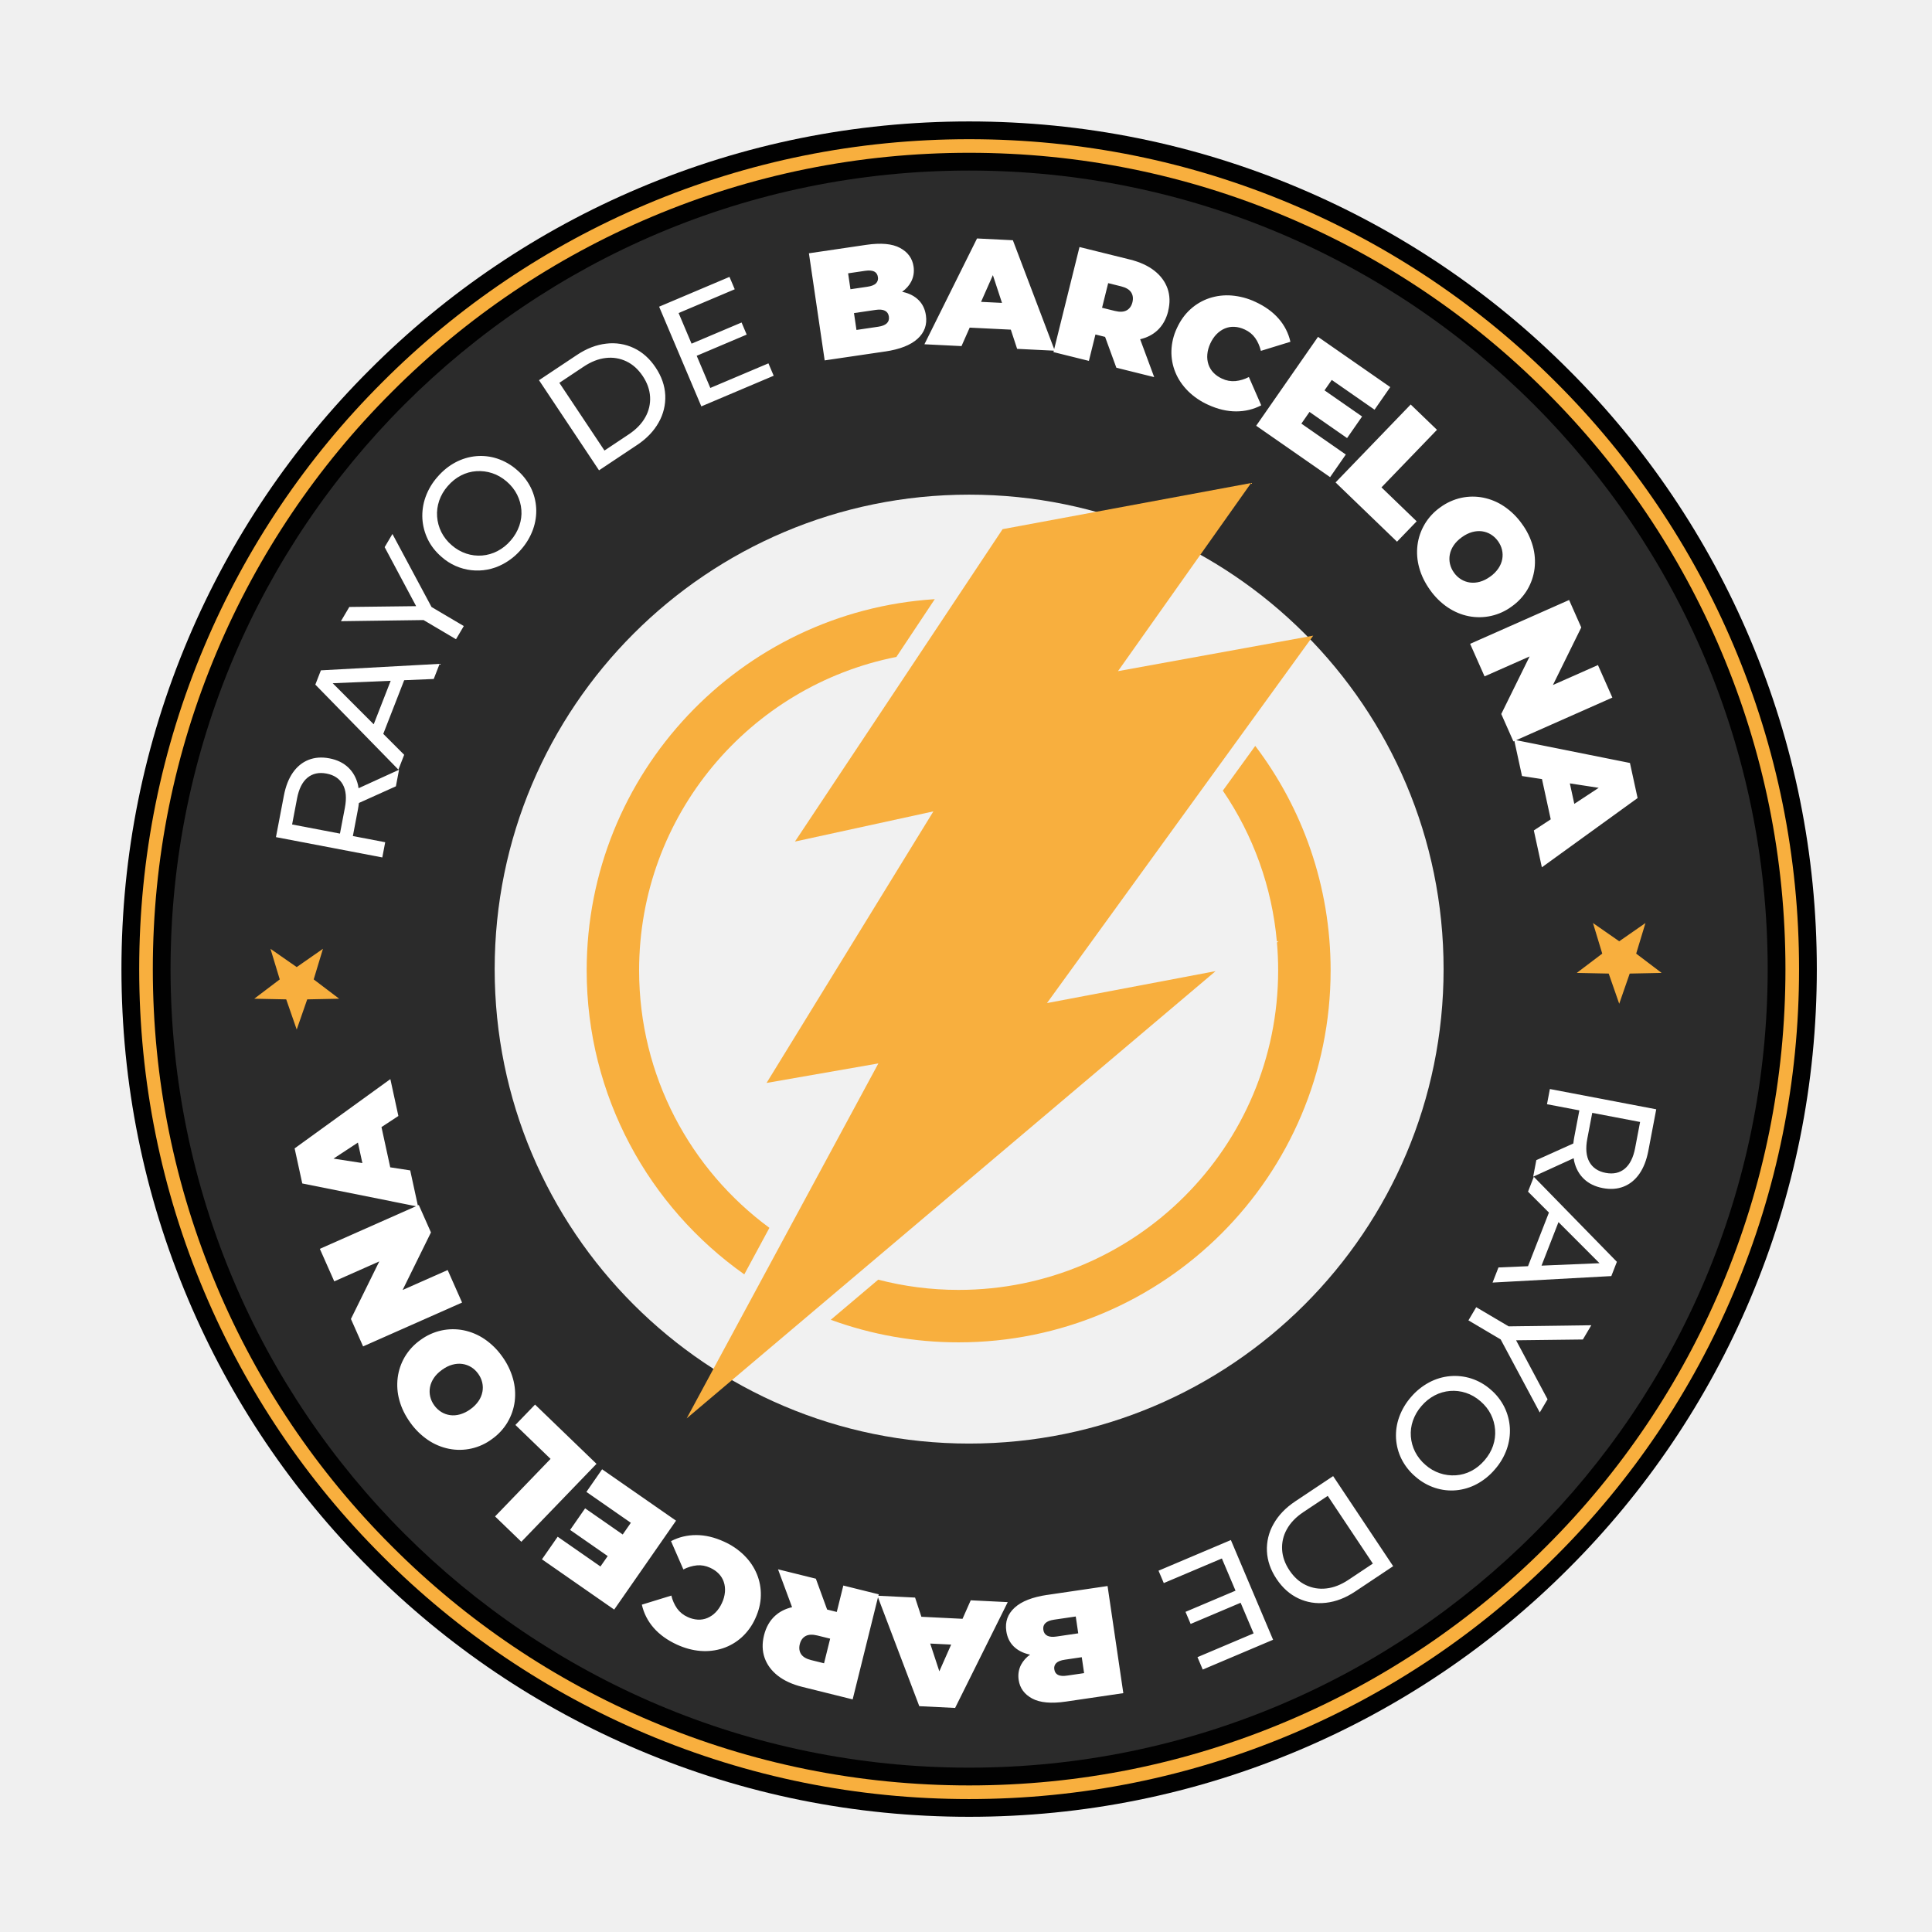
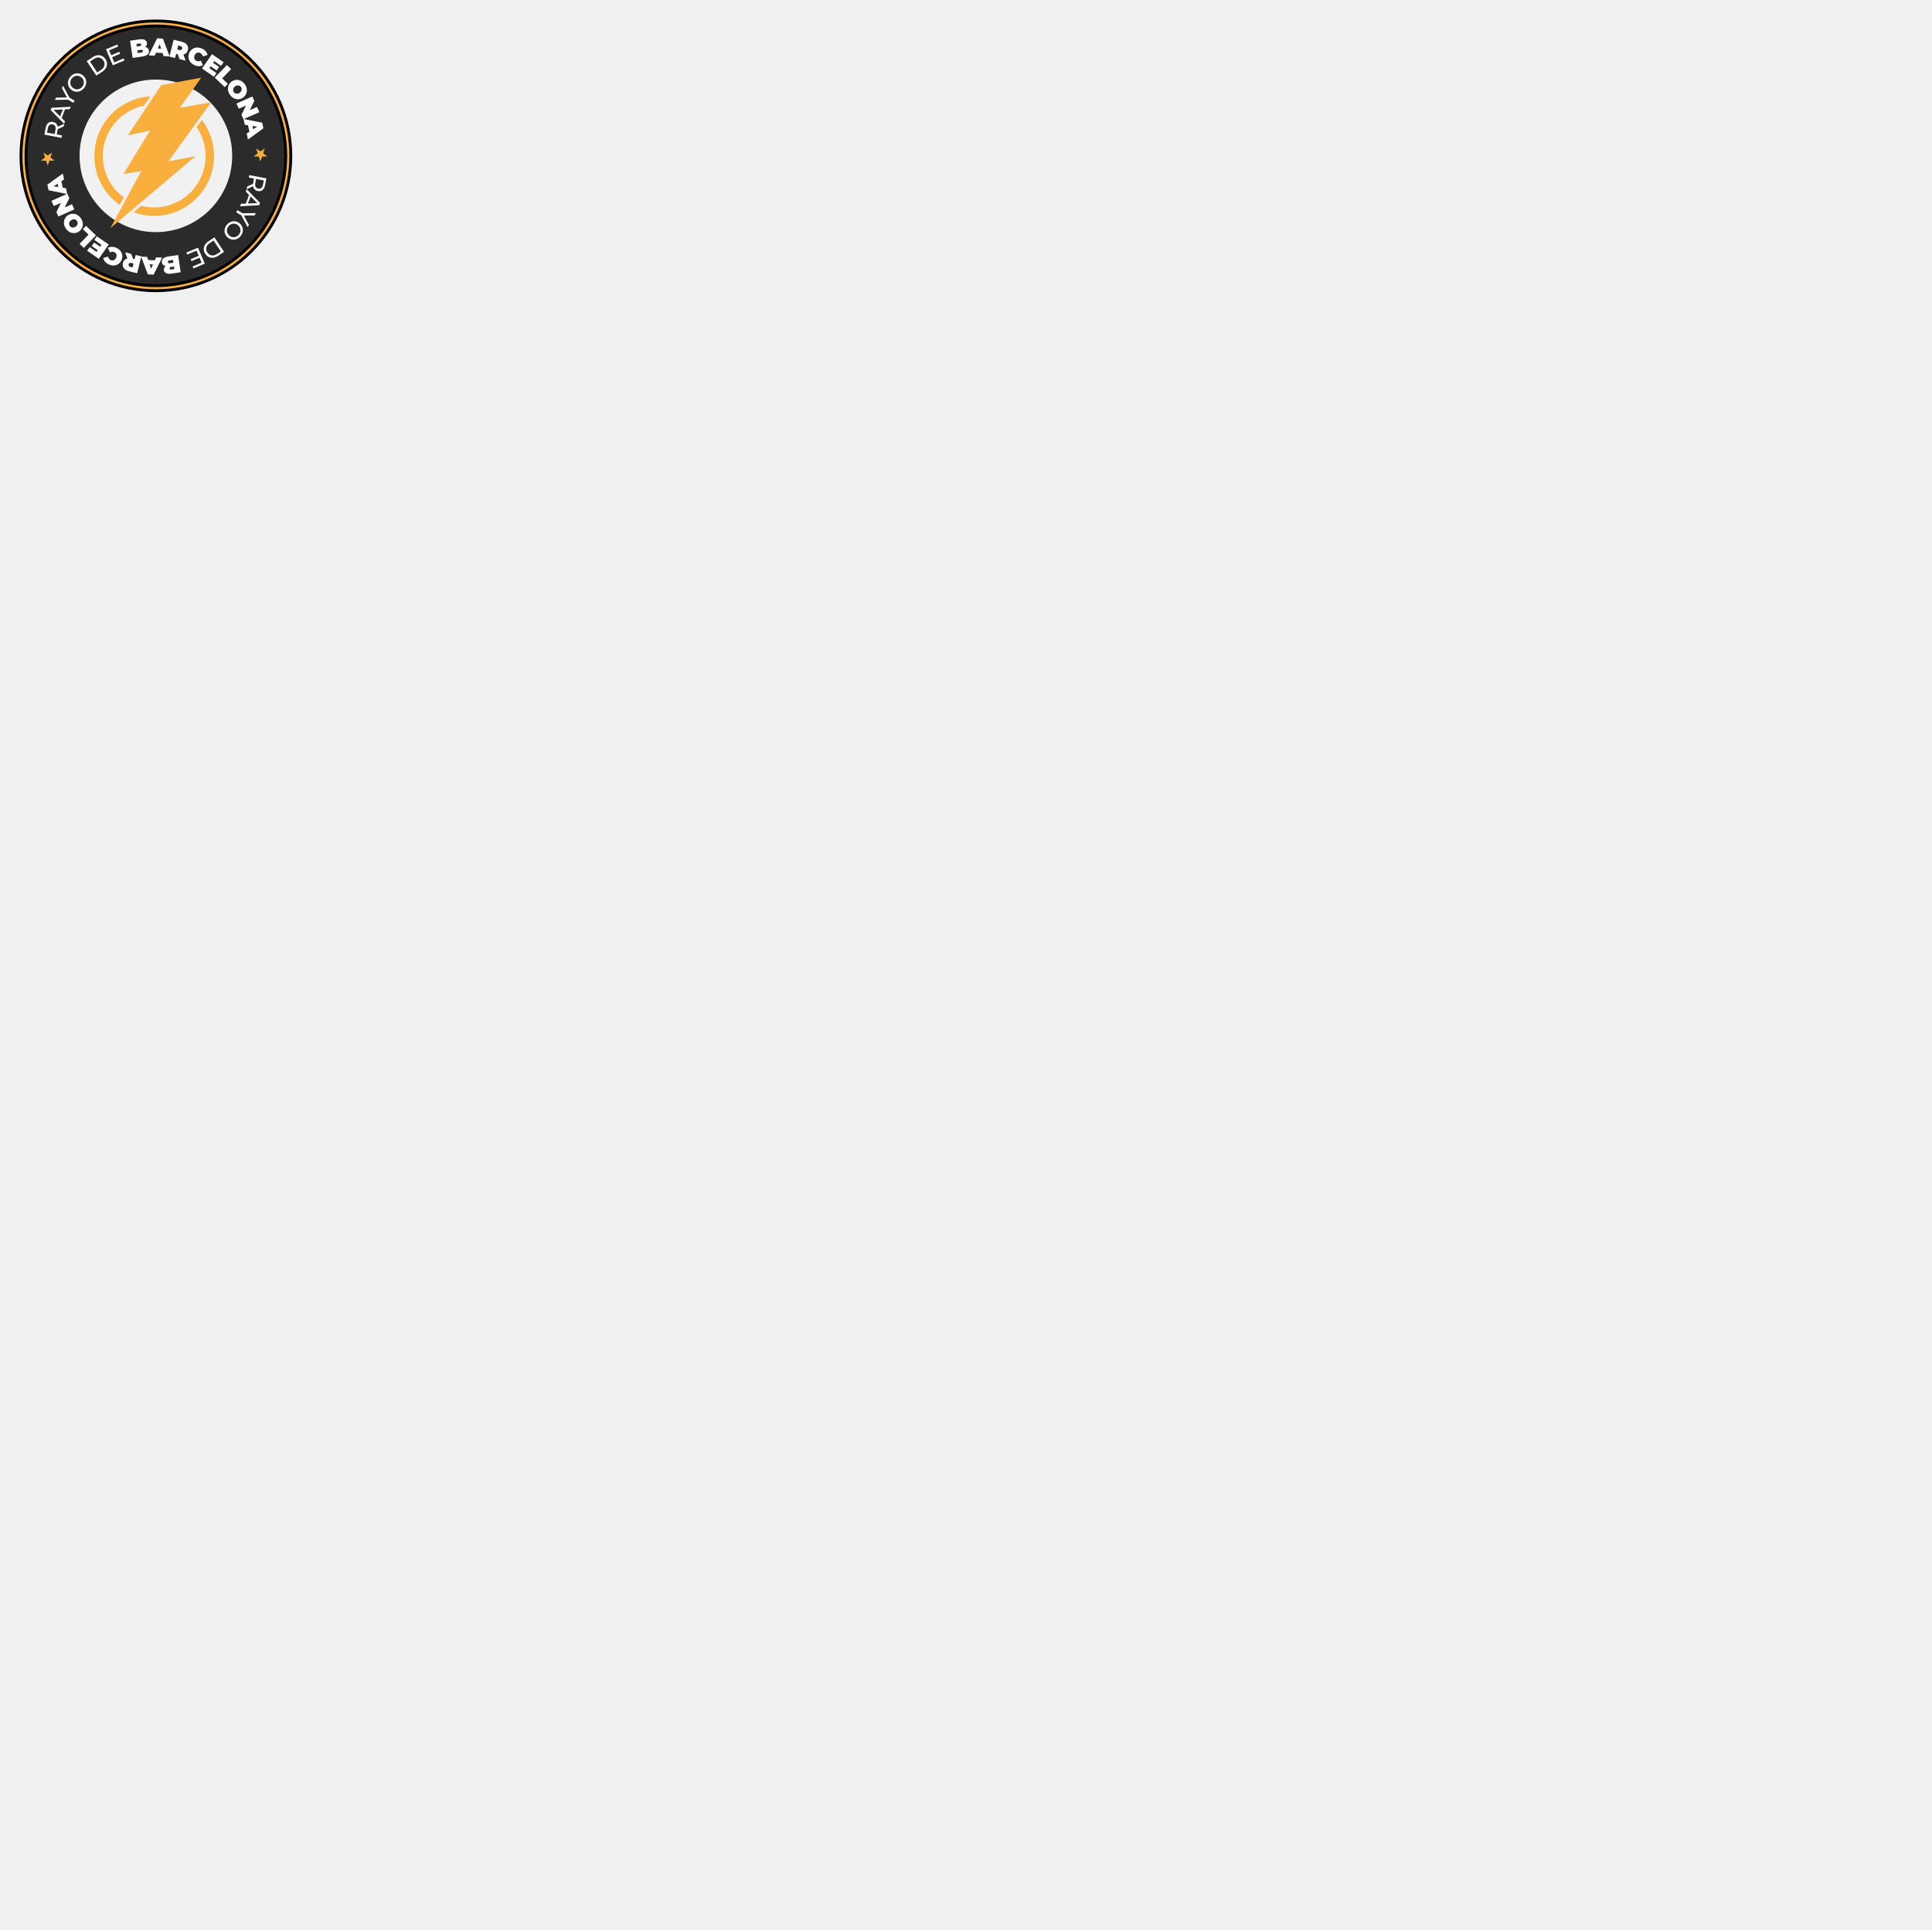
- <svg xmlns="http://www.w3.org/2000/svg" width="161" height="161" fill="none">
+ <svg xmlns="http://www.w3.org/2000/svg" width="1001" height="1000" fill="none">
  <g clip-path="url(#a)">
    <path fill="#fff" d="M147.64 80.76c0-36.938-29.944-66.881-66.88-66.881-36.937 0-66.88 29.943-66.88 66.88s29.944 66.881 66.881 66.881 66.881-29.944 66.881-66.88" />
    <path fill="#010101" d="M80.761 149.92c-9.336 0-18.393-1.829-26.922-5.435a68.937 68.937 0 0 1-21.983-14.821 68.91 68.91 0 0 1-14.82-21.983C13.426 99.154 11.6 90.096 11.6 80.759c0-9.336 1.83-18.393 5.435-26.921a68.939 68.939 0 0 1 14.82-21.984 68.922 68.922 0 0 1 21.984-14.82c8.527-3.607 17.586-5.436 26.922-5.436 9.336 0 18.393 1.83 26.922 5.435a68.971 68.971 0 0 1 21.983 14.821 68.917 68.917 0 0 1 14.821 21.984c3.608 8.527 5.435 17.585 5.435 26.921 0 9.337-1.829 18.393-5.435 26.922a68.93 68.93 0 0 1-14.821 21.983 68.93 68.93 0 0 1-21.983 14.821c-8.528 3.608-17.586 5.435-26.922 5.435" />
    <path fill="#010101" d="M80.761 10.12c-9.535 0-18.787 1.868-27.497 5.552a70.413 70.413 0 0 0-22.453 15.139 70.394 70.394 0 0 0-15.139 22.453c-3.684 8.71-5.552 17.96-5.552 27.495s1.868 18.787 5.552 27.497a70.403 70.403 0 0 0 15.139 22.453 70.395 70.395 0 0 0 22.453 15.139c8.71 3.684 17.962 5.552 27.497 5.552s18.787-1.868 27.497-5.552a70.415 70.415 0 0 0 22.453-15.139 70.406 70.406 0 0 0 15.138-22.453c3.684-8.71 5.553-17.962 5.553-27.497s-1.869-18.786-5.553-27.497a70.394 70.394 0 0 0-15.138-22.453 70.42 70.42 0 0 0-22.453-15.138c-8.71-3.683-17.962-5.551-27.497-5.551Z" />
    <path fill="#F8AF3E" d="M80.761 11.6c-9.336 0-18.393 1.829-26.922 5.435a68.94 68.94 0 0 0-21.983 14.82 68.92 68.92 0 0 0-14.82 21.984C13.426 62.366 11.6 71.424 11.6 80.761c0 9.336 1.83 18.393 5.435 26.921a68.937 68.937 0 0 0 14.82 21.984 68.935 68.935 0 0 0 21.984 14.821c8.527 3.607 17.586 5.435 26.922 5.435 9.336 0 18.393-1.829 26.922-5.435a68.957 68.957 0 0 0 21.983-14.821 68.923 68.923 0 0 0 14.821-21.984c3.608-8.527 5.435-17.585 5.435-26.921 0-9.337-1.829-18.393-5.435-26.922a68.936 68.936 0 0 0-14.821-21.983 68.933 68.933 0 0 0-21.983-14.821C99.155 13.427 90.097 11.6 80.761 11.6" />
    <path fill="#010101" d="M80.761 12.733c-9.182 0-18.092 1.799-26.479 5.347A67.763 67.763 0 0 0 32.66 32.658a67.793 67.793 0 0 0-14.578 21.623c-3.548 8.387-5.347 17.296-5.347 26.478 0 9.182 1.799 18.093 5.347 26.479A67.76 67.76 0 0 0 32.66 128.86a67.796 67.796 0 0 0 21.622 14.578c8.388 3.548 17.297 5.347 26.479 5.347 9.182 0 18.093-1.799 26.479-5.347a67.77 67.77 0 0 0 21.622-14.578 67.792 67.792 0 0 0 14.578-21.622c3.548-8.388 5.347-17.297 5.347-26.479 0-9.182-1.799-18.092-5.347-26.478a67.764 67.764 0 0 0-14.578-21.623A67.799 67.799 0 0 0 107.24 18.08c-8.388-3.548-17.297-5.347-26.479-5.347" />
    <path fill="#2B2B2B" d="M80.761 14.213c36.753 0 66.546 29.794 66.546 66.546 0 36.752-29.794 66.546-66.546 66.546-36.752 0-66.548-29.792-66.548-66.546 0-36.753 29.795-66.546 66.548-66.546Z" />
    <path fill="#F1F1F1" d="M80.761 41.221c21.836 0 39.538 17.702 39.538 39.538 0 21.836-17.702 39.538-39.538 39.538-21.836 0-39.538-17.702-39.538-39.538 0-21.836 17.702-39.538 39.538-39.538" />
    <path fill="#F8AF3E" d="m24.726 80.59 2.187-1.523-.772 2.55 2.123 1.61-2.663.054-.875 2.515-.874-2.515-2.663-.055 2.123-1.608-.772-2.55 2.186 1.522ZM134.935 78.44l2.186-1.52-.772 2.548 2.122 1.608-2.662.055-.874 2.515-.876-2.515-2.662-.055 2.123-1.608-.772-2.549 2.187 1.52ZM101.903 65.887a26.471 26.471 0 0 1 4.502 12.568l.141-.027-.134.112c.066.765.101 1.54.101 2.324 0 14.707-11.922 26.628-26.628 26.628-2.314 0-4.56-.297-6.7-.853l-3.954 3.343a30.942 30.942 0 0 0 10.654 1.88c17.12 0 31-13.88 31-31 0-7.026-2.34-13.505-6.281-18.704l-2.701 3.728v.001ZM62.024 106.198l2.094-3.878c-6.584-4.848-10.859-12.65-10.859-21.456 0-12.93 9.216-23.704 21.439-26.119l3.2-4.814C61.706 50.958 48.89 64.413 48.89 80.864c0 10.469 5.19 19.722 13.136 25.334" />
    <path fill="#F8AF3E" d="m83.55 44.097 20.708-3.845L93.165 55.93l16.27-2.958L87.248 83.59l14.052-2.663L57.223 118.2l15.975-29.582-9.318 1.627 13.903-22.63-11.537 2.515L83.55 44.097Z" />
    <path fill="#fff" d="m32.102 70.186-2.696-.515.417-2.19c.037-.195.064-.384.085-.567l3.083-1.388.263-1.38-3.375 1.54c-.014-.089-.024-.179-.044-.264-.14-.595-.412-1.084-.816-1.467-.404-.384-.927-.637-1.568-.759-.642-.122-1.222-.08-1.743.127-.52.207-.955.562-1.305 1.064-.35.503-.599 1.142-.747 1.918l-.66 3.456 8.863 1.692.241-1.266.002-.001Zm-7.351-3.633c.154-.812.444-1.392.87-1.743.426-.351.956-.467 1.589-.346.633.12 1.084.424 1.356.907.271.486.329 1.132.174 1.944l-.41 2.151-3.988-.76.41-2.152-.001-.001ZM33.68 62.898l-1.741-1.743 1.743-4.47 2.462-.103.492-1.261-9.895.541-.463 1.19 6.922 7.084.482-1.237-.002-.002Zm-2.537-2.54-3.418-3.422 4.832-.203-1.414 3.624ZM38 53.27l.649-1.099-2.688-1.588-3.258-6.085-.649 1.098 2.624 4.917-5.568.067-.7 1.186 6.885-.094L38 53.27ZM35.649 44.943c.266.546.65 1.036 1.15 1.467a4.49 4.49 0 0 0 5.121.594 5.197 5.197 0 0 0 1.514-1.223 5.21 5.21 0 0 0 .986-1.668c.209-.59.295-1.187.261-1.784a4.41 4.41 0 0 0-.456-1.712 4.683 4.683 0 0 0-1.164-1.471 4.705 4.705 0 0 0-1.623-.93 4.376 4.376 0 0 0-1.764-.202 4.544 4.544 0 0 0-1.726.52c-.553.294-1.056.702-1.504 1.223a5.147 5.147 0 0 0-.989 1.681 4.62 4.62 0 0 0-.256 1.787c.036.597.187 1.171.451 1.718h-.001Zm.945-3.21a3.67 3.67 0 0 1 .71-1.218c.33-.383.7-.68 1.107-.89.407-.211.835-.33 1.281-.36a3.47 3.47 0 0 1 1.316.163c.43.139.834.371 1.213.695.378.326.668.693.872 1.1.204.409.322.833.355 1.276.034.443-.024.88-.172 1.315a3.694 3.694 0 0 1-.718 1.227 3.672 3.672 0 0 1-1.1.882 3.38 3.38 0 0 1-1.279.37 3.366 3.366 0 0 1-1.318-.158 3.508 3.508 0 0 1-1.217-.7 3.5 3.5 0 0 1-.867-1.097 3.46 3.46 0 0 1-.351-1.28 3.3 3.3 0 0 1 .171-1.324h-.003ZM53.086 37.086c.8-.533 1.402-1.161 1.804-1.884a4.195 4.195 0 0 0 .548-2.27c-.038-.791-.304-1.56-.8-2.303-.495-.743-1.1-1.285-1.817-1.624a4.178 4.178 0 0 0-2.306-.368c-.821.093-1.632.405-2.433.94l-3.165 2.107 5.002 7.51 3.165-2.108h.002Zm-4.446-6.533c.623-.415 1.239-.655 1.85-.722a3.099 3.099 0 0 1 1.713.284c.532.254.986.665 1.363 1.23.372.558.574 1.134.608 1.724a3.082 3.082 0 0 1-.396 1.695c-.297.538-.756 1.015-1.378 1.43l-2.027 1.351-3.76-5.642 2.027-1.35ZM64.474 31.311l-.438-1.032-4.843 2.05-1.135-2.68 4.166-1.766-.426-1.008-4.168 1.764-1.079-2.553 4.677-1.98-.438-1.032-5.863 2.483 3.518 8.308 6.03-2.554ZM73.748 29.295c1.232-.181 2.138-.536 2.716-1.064.58-.528.81-1.18.696-1.953-.076-.52-.28-.942-.61-1.27-.332-.33-.764-.556-1.299-.676l-.076-.014c.336-.244.592-.526.757-.85.198-.389.264-.81.198-1.26-.1-.681-.475-1.197-1.127-1.548-.651-.352-1.593-.436-2.825-.255l-4.768.703 1.313 8.925 5.025-.74v.002Zm.154-2.355c-.148.144-.389.24-.72.288l-1.81.267-.207-1.404 1.81-.266c.331-.05.59-.025.773.07.183.095.291.256.325.485.034.229-.023.416-.17.56Zm-1.822-4.37c.339-.05.597-.03.77.056.173.087.277.241.309.464a.583.583 0 0 1-.163.526c-.14.137-.38.232-.721.281l-1.404.207-.195-1.327 1.404-.207ZM97.345 25.923c.168-.675.151-1.301-.05-1.878-.204-.577-.57-1.073-1.1-1.488-.532-.414-1.204-.723-2.021-.927l-4.216-1.045-2.11 8.505-3.442-9.07-2.987-.148-4.384 8.817 3.09.153.682-1.54 3.428.169.526 1.6 3.056.151-.029.119 2.953.733.546-2.2.804.2.939 2.57 3.153.783-1.171-3.157c.551-.129 1.028-.365 1.417-.72.446-.407.753-.948.921-1.623l-.005-.004Zm-15.59-.768.985-2.227.76 2.313-1.745-.086Zm12.507-.793c.15.233.186.506.108.823-.08.318-.239.543-.48.677-.24.134-.567.151-.976.051l-1.076-.266.51-2.052 1.076.267c.408.102.687.268.838.5ZM98.993 32.582a5.753 5.753 0 0 0 1.678 1.147c.804.37 1.583.553 2.335.553.751 0 1.451-.168 2.097-.505l-1.03-2.359a3.091 3.091 0 0 1-1.128.34 2.148 2.148 0 0 1-1.105-.203c-.29-.132-.529-.3-.721-.5a1.847 1.847 0 0 1-.416-.687 2.079 2.079 0 0 1-.093-.83c.023-.297.105-.6.249-.913.143-.312.321-.574.531-.786.211-.21.441-.368.691-.47.249-.102.514-.148.791-.132.278.013.56.086.85.219.368.168.658.404.874.706.215.302.375.661.478 1.077l2.461-.757a4.373 4.373 0 0 0-.981-1.926c-.492-.566-1.14-1.033-1.945-1.403a5.742 5.742 0 0 0-1.963-.526 4.733 4.733 0 0 0-1.858.217 4.437 4.437 0 0 0-1.578.922c-.467.419-.845.945-1.135 1.578a4.756 4.756 0 0 0-.457 1.89 4.427 4.427 0 0 0 .331 1.797c.234.57.584 1.088 1.047 1.551h-.003ZM110.842 39.762l1.308-1.884-3.702-2.576.677-.974 3.132 2.179 1.251-1.799-3.132-2.179.604-.867 3.565 2.48 1.31-1.884-6.021-4.186-5.152 7.407 6.16 4.283ZM116.418 45.141l1.638-1.699-2.933-2.827 4.625-4.797-2.19-2.11-6.261 6.495 5.121 4.938ZM118.721 43.687a4.522 4.522 0 0 0-.597 1.74 4.785 4.785 0 0 0 .146 1.89c.174.64.48 1.26.911 1.86a5.743 5.743 0 0 0 1.464 1.44c.55.366 1.13.61 1.741.731a4.544 4.544 0 0 0 3.589-.806 4.587 4.587 0 0 0 1.31-1.412c.316-.54.513-1.118.593-1.737a4.79 4.79 0 0 0-.143-1.884 5.738 5.738 0 0 0-.908-1.856 5.785 5.785 0 0 0-1.468-1.444 4.788 4.788 0 0 0-1.746-.737 4.54 4.54 0 0 0-1.834.012 4.637 4.637 0 0 0-1.755.794 4.612 4.612 0 0 0-1.305 1.409h.002Zm2.097 2.525c.048-.263.157-.518.323-.766.166-.246.392-.473.679-.678.285-.206.571-.348.858-.428.287-.08.564-.1.828-.065.265.038.511.124.737.264.227.139.422.322.589.553.164.23.278.475.337.733.06.26.065.52.016.782-.05.263-.157.518-.323.765a2.703 2.703 0 0 1-.679.68c-.285.205-.571.349-.858.427-.287.08-.564.1-.828.064a1.914 1.914 0 0 1-.739-.263 2.02 2.02 0 0 1-.588-.553 2.024 2.024 0 0 1-.338-.733 1.892 1.892 0 0 1-.015-.782h.001ZM123.715 56.364l3.752-1.66-2.362 4.796 1.013 2.286.081-.036.635 2.92 1.665.255.729 3.353-1.408.925.668 3.073 7.978-5.772-.637-2.923-9.479-1.899 8.013-3.55-1.201-2.71-3.752 1.662 2.362-4.797L130.759 50l-8.249 3.653 1.202 2.71h.003Zm7.105 8.918 2.406.37-2.034 1.337-.372-1.707ZM129.157 90.752l-.241 1.266 2.697.514-.418 2.191a7.78 7.78 0 0 0-.085.567l-3.083 1.388-.263 1.38 3.375-1.54c.014.089.024.179.044.263.141.596.413 1.085.816 1.468.404.384.927.637 1.568.759.642.122 1.222.08 1.743-.127.521-.207.955-.562 1.305-1.064.35-.503.599-1.142.747-1.918l.658-3.457-8.863-1.69Zm7.108 4.9c-.154.81-.444 1.39-.87 1.742-.426.351-.955.468-1.588.346-.633-.12-1.085-.424-1.356-.908-.272-.485-.329-1.131-.175-1.943l.411-2.151 3.987.76-.41 2.152.001.001Z" />
    <path fill="#fff" d="m127.336 99.305 1.741 1.743-1.743 4.469-2.462.104-.492 1.26 9.897-.541.463-1.189-6.922-7.085-.482 1.237v.002Zm2.539 2.54 3.417 3.421-4.832.204 1.413-3.625h.002ZM123.018 108.933l-.649 1.098 2.687 1.588 3.258 6.087.65-1.099-2.624-4.916 5.566-.067.703-1.187-6.887.093-2.704-1.597ZM125.368 117.261a4.6 4.6 0 0 0-1.151-1.467 4.578 4.578 0 0 0-1.622-.922 4.528 4.528 0 0 0-1.765-.193 4.563 4.563 0 0 0-1.734.521 5.199 5.199 0 0 0-1.514 1.223 5.217 5.217 0 0 0-.985 1.668 4.495 4.495 0 0 0-.26 1.784c.036.597.187 1.169.456 1.712a4.688 4.688 0 0 0 1.164 1.471 4.68 4.68 0 0 0 1.624.93c.581.188 1.17.256 1.765.202a4.519 4.519 0 0 0 1.726-.521 5.203 5.203 0 0 0 1.503-1.222 5.168 5.168 0 0 0 .99-1.681c.205-.594.29-1.19.256-1.787a4.51 4.51 0 0 0-.453-1.718Zm-.945 3.211c-.148.434-.384.84-.71 1.218-.331.384-.7.681-1.108.891a3.22 3.22 0 0 1-1.281.36 3.448 3.448 0 0 1-2.527-.859 3.554 3.554 0 0 1-.872-1.099 3.384 3.384 0 0 1-.354-1.276 3.26 3.26 0 0 1 .171-1.315 3.69 3.69 0 0 1 .718-1.227 3.71 3.71 0 0 1 1.099-.883 3.348 3.348 0 0 1 2.598-.212c.435.141.839.375 1.217.701.378.326.667.691.867 1.096.2.406.317.833.351 1.281a3.31 3.31 0 0 1-.171 1.324h.002ZM107.93 125.118c-.801.533-1.401 1.163-1.804 1.884a4.183 4.183 0 0 0-.548 2.269c.038.792.302 1.559.798 2.302.495.743 1.101 1.285 1.817 1.624.716.34 1.485.462 2.306.368.822-.093 1.633-.405 2.434-.94l3.164-2.109-5.002-7.507-3.165 2.107v.002Zm4.446 6.532c-.623.415-1.239.655-1.85.721a3.093 3.093 0 0 1-1.713-.284c-.532-.254-.986-.665-1.363-1.23-.372-.558-.574-1.133-.608-1.724a3.08 3.08 0 0 1 .396-1.695c.297-.54.755-1.015 1.378-1.431l2.028-1.35 3.76 5.642-2.028 1.351ZM96.544 130.891l.438 1.032 4.841-2.05 1.137 2.683-4.168 1.765.428 1.008 4.166-1.765 1.081 2.552-4.677 1.98.438 1.034 5.863-2.483-3.518-8.31-6.03 2.554ZM87.27 132.907c-1.231.182-2.138.536-2.716 1.064-.579.528-.81 1.179-.696 1.953.076.518.28.942.61 1.271.332.329.764.553 1.299.676l.076.013a2.44 2.44 0 0 0-.757.85c-.198.389-.264.81-.198 1.261.1.681.475 1.196 1.127 1.548.651.351 1.593.436 2.825.254l4.77-.702-1.313-8.926-5.025.74-.002-.002Zm-.154 2.355c.148-.144.389-.239.72-.288l1.81-.266.207 1.403-1.81.266c-.331.05-.59.026-.773-.069-.183-.095-.291-.257-.325-.487-.034-.229.023-.416.171-.559Zm1.823 4.37c-.34.051-.598.032-.77-.056-.174-.088-.278-.241-.31-.462a.582.582 0 0 1 .163-.526c.141-.137.38-.232.721-.281l1.404-.207.195 1.327-1.403.205ZM80.893 133.36l-.682 1.541-3.428-.17-.526-1.6-3.056-.151.029-.119-2.953-.733-.546 2.201-.804-.2-.939-2.571-3.153-.782 1.171 3.156c-.551.129-1.028.365-1.417.72-.446.407-.753.948-.921 1.623-.168.676-.151 1.302.05 1.879.203.577.57 1.072 1.1 1.488.53.414 1.204.723 2.021.927l4.216 1.047 2.11-8.505 3.442 9.07 2.986.147 4.385-8.817-3.09-.153.005.002Zm-14.137 4.482c-.149-.233-.186-.508-.108-.825.08-.317.239-.543.48-.677.24-.134.567-.151.976-.051l1.076.266-.51 2.052-1.075-.266c-.41-.102-.688-.269-.839-.501v.002Zm12.507-.793-.985 2.227-.76-2.313 1.745.086ZM62.027 129.622a5.731 5.731 0 0 0-1.678-1.146c-.804-.37-1.583-.553-2.333-.553-.75 0-1.451.168-2.098.506l1.03 2.359a3.098 3.098 0 0 1 1.129-.341c.37-.034.738.033 1.104.201.29.133.53.299.722.501.191.2.329.429.415.687.085.257.117.533.094.83a2.65 2.65 0 0 1-.25.915c-.142.312-.32.573-.53.785a2.11 2.11 0 0 1-.691.47 1.79 1.79 0 0 1-.793.133 2.284 2.284 0 0 1-.849-.221 2.154 2.154 0 0 1-.875-.706 3.113 3.113 0 0 1-.477-1.077l-2.46.757c.163.717.488 1.359.98 1.926.492.565 1.14 1.033 1.945 1.403.657.3 1.31.475 1.963.526a4.745 4.745 0 0 0 1.858-.217 4.438 4.438 0 0 0 1.579-.92 4.763 4.763 0 0 0 1.135-1.578c.29-.633.443-1.263.456-1.89a4.426 4.426 0 0 0-.33-1.797 4.708 4.708 0 0 0-1.048-1.551l.002-.002ZM50.176 122.44l-1.309 1.886 3.703 2.574-.677.974-3.133-2.179-1.25 1.799 3.132 2.179-.604.867-3.565-2.479-1.31 1.883 6.02 4.188 5.153-7.409-6.16-4.283ZM44.588 117.048l-1.638 1.697 2.93 2.828-4.625 4.796 2.19 2.113 6.264-6.495-5.121-4.939ZM42.297 118.515c.32-.541.518-1.121.597-1.739a4.796 4.796 0 0 0-.146-1.889 5.82 5.82 0 0 0-.91-1.861 5.751 5.751 0 0 0-1.465-1.439 4.808 4.808 0 0 0-1.741-.731 4.524 4.524 0 0 0-1.84.015 4.618 4.618 0 0 0-1.75.791 4.606 4.606 0 0 0-1.31 1.411 4.564 4.564 0 0 0-.591 1.738 4.795 4.795 0 0 0 .142 1.884c.173.636.475 1.255.908 1.856a5.807 5.807 0 0 0 1.468 1.444 4.8 4.8 0 0 0 1.746.737 4.516 4.516 0 0 0 3.589-.806 4.606 4.606 0 0 0 1.305-1.409l-.002-.002Zm-2.097-2.523a2.008 2.008 0 0 1-.323.765 2.69 2.69 0 0 1-.678.679 2.72 2.72 0 0 1-.86.428c-.286.08-.563.102-.827.064a1.887 1.887 0 0 1-.737-.263 2.044 2.044 0 0 1-.588-.553 2.036 2.036 0 0 1-.338-.733 1.897 1.897 0 0 1-.015-.782c.049-.263.156-.518.322-.766.166-.247.392-.473.679-.678.285-.207.572-.35.858-.428.287-.08.564-.1.828-.064.265.037.511.123.739.263.227.137.422.322.588.553.165.229.279.475.338.733.06.26.065.519.015.784l-.001-.002ZM37.303 105.838l-3.752 1.661 2.362-4.797-1.013-2.286-.081.036-.635-2.919-1.664-.256-.73-3.353 1.408-.925-.668-3.073-7.978 5.773.637 2.922 9.477 1.899-8.013 3.55 1.202 2.71 3.752-1.662-2.363 4.796 1.014 2.286 8.248-3.654-1.201-2.71-.002.002Zm-7.105-8.916-2.406-.37 2.034-1.337.372 1.707Z" />
  </g>
  <defs>
    <clipPath id="a">
      <path fill="#fff" d="M10.12 10.12H151.4V151.4H10.12z" />
    </clipPath>
  </defs>
</svg>
